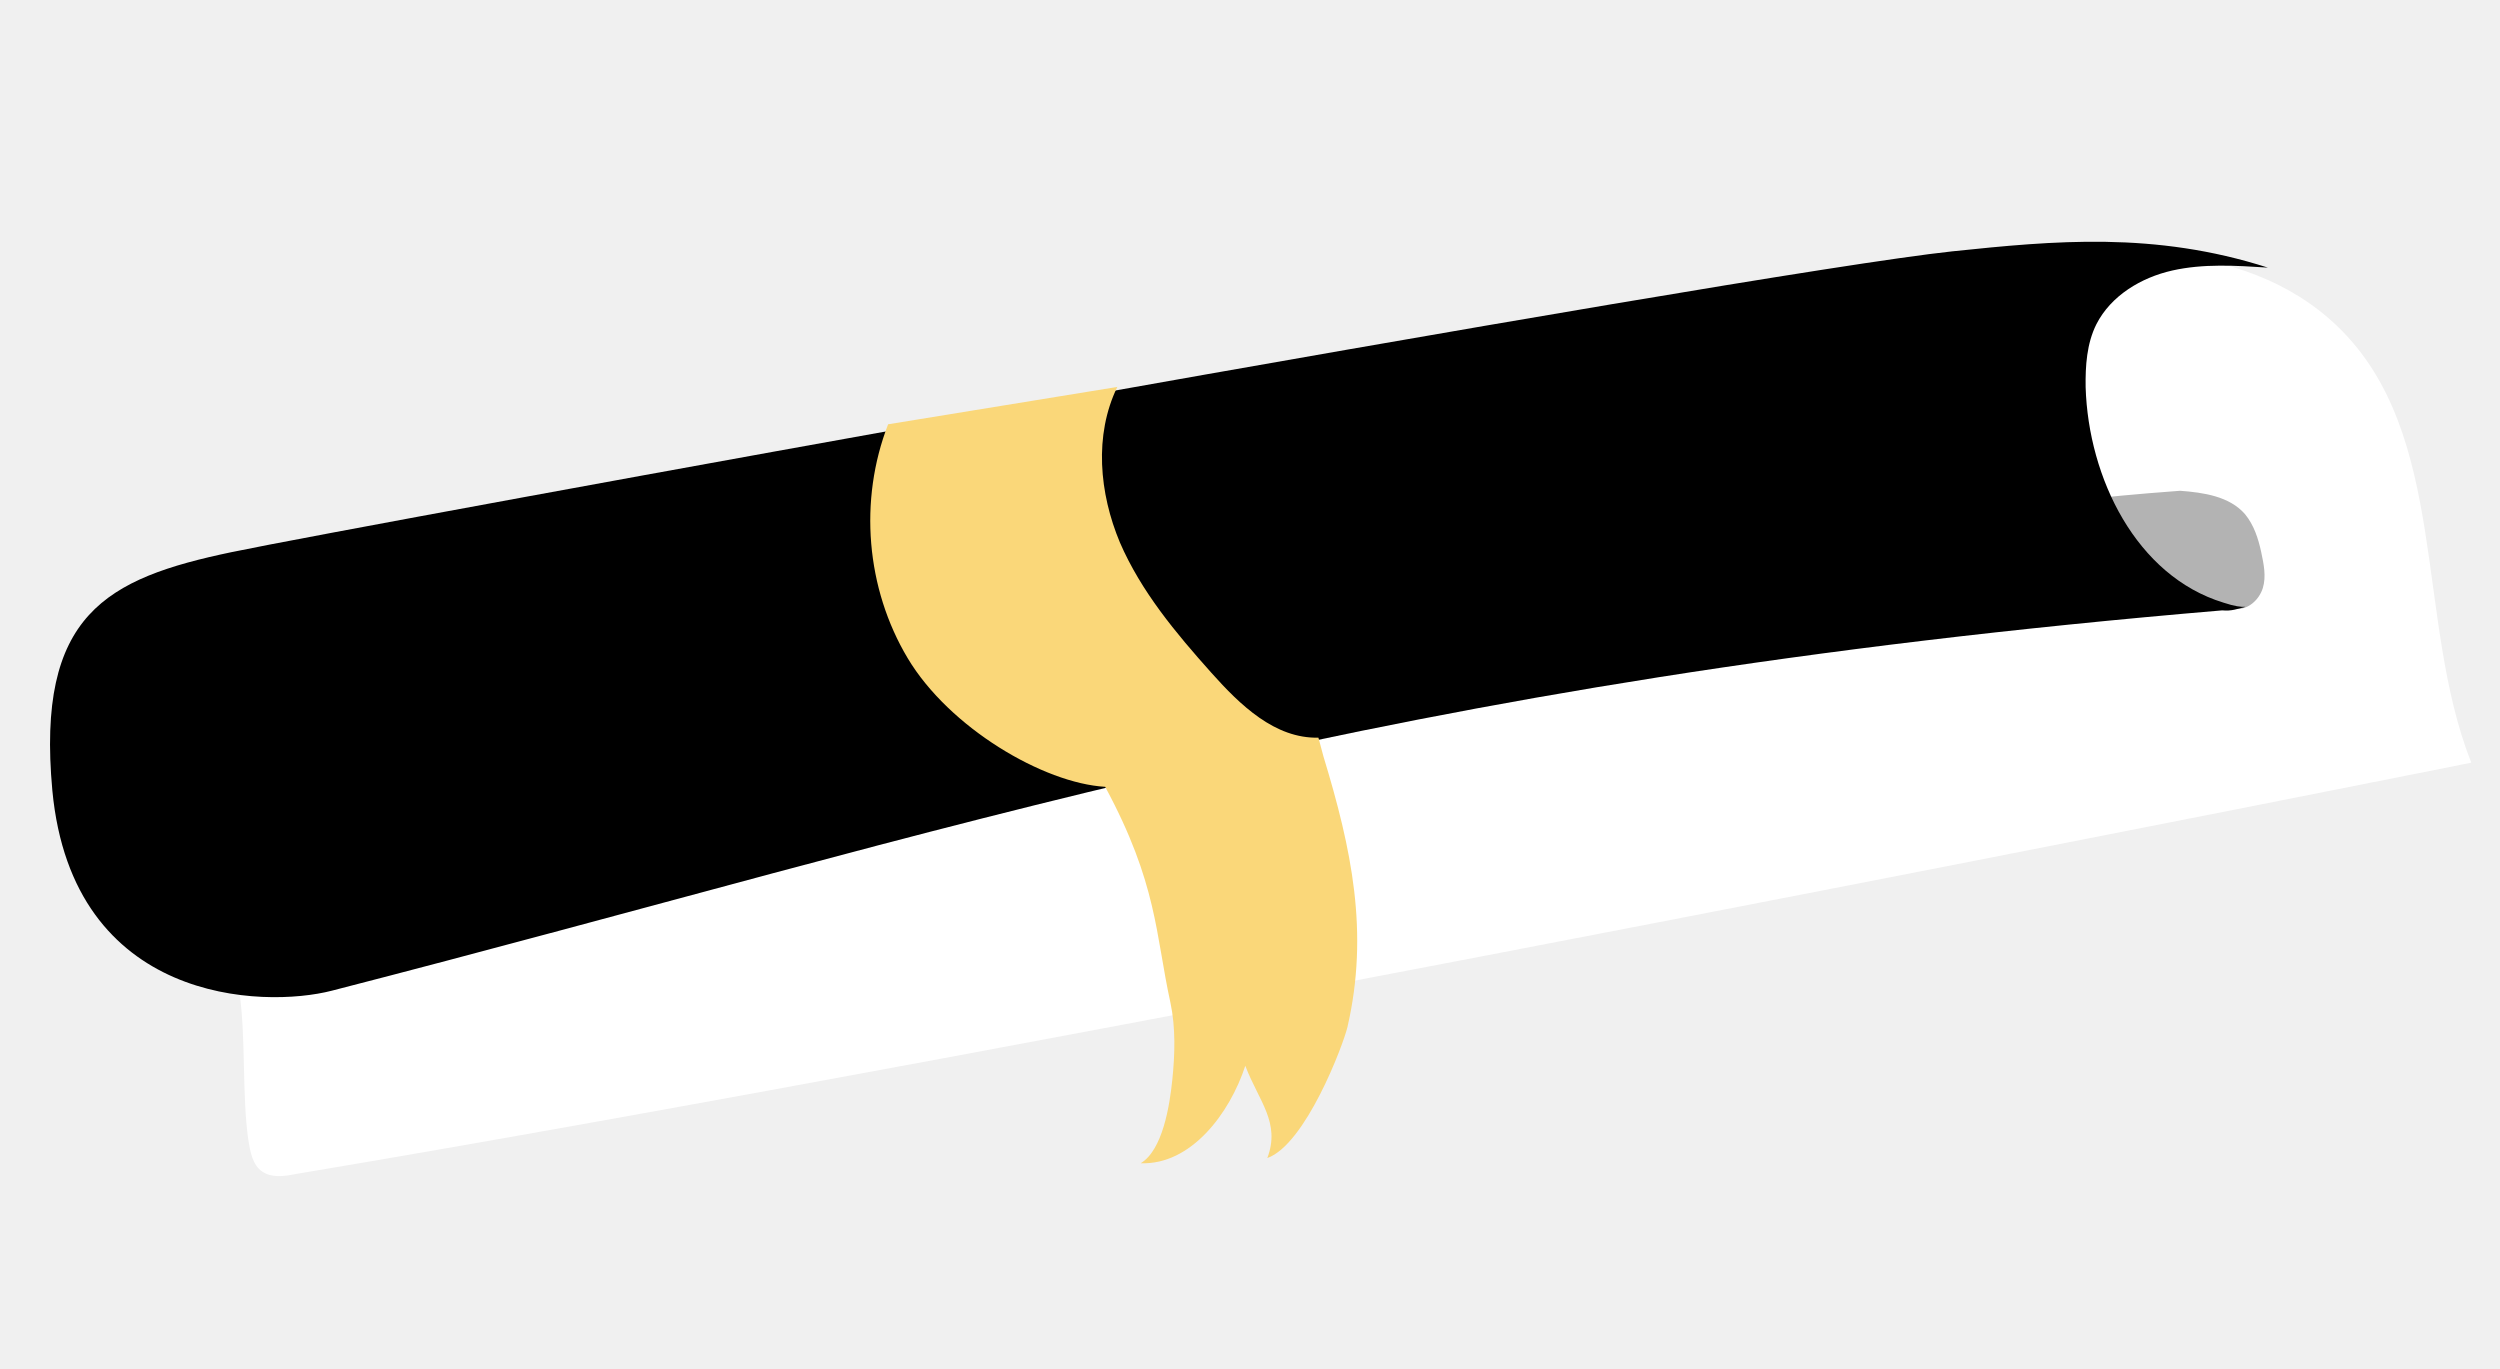
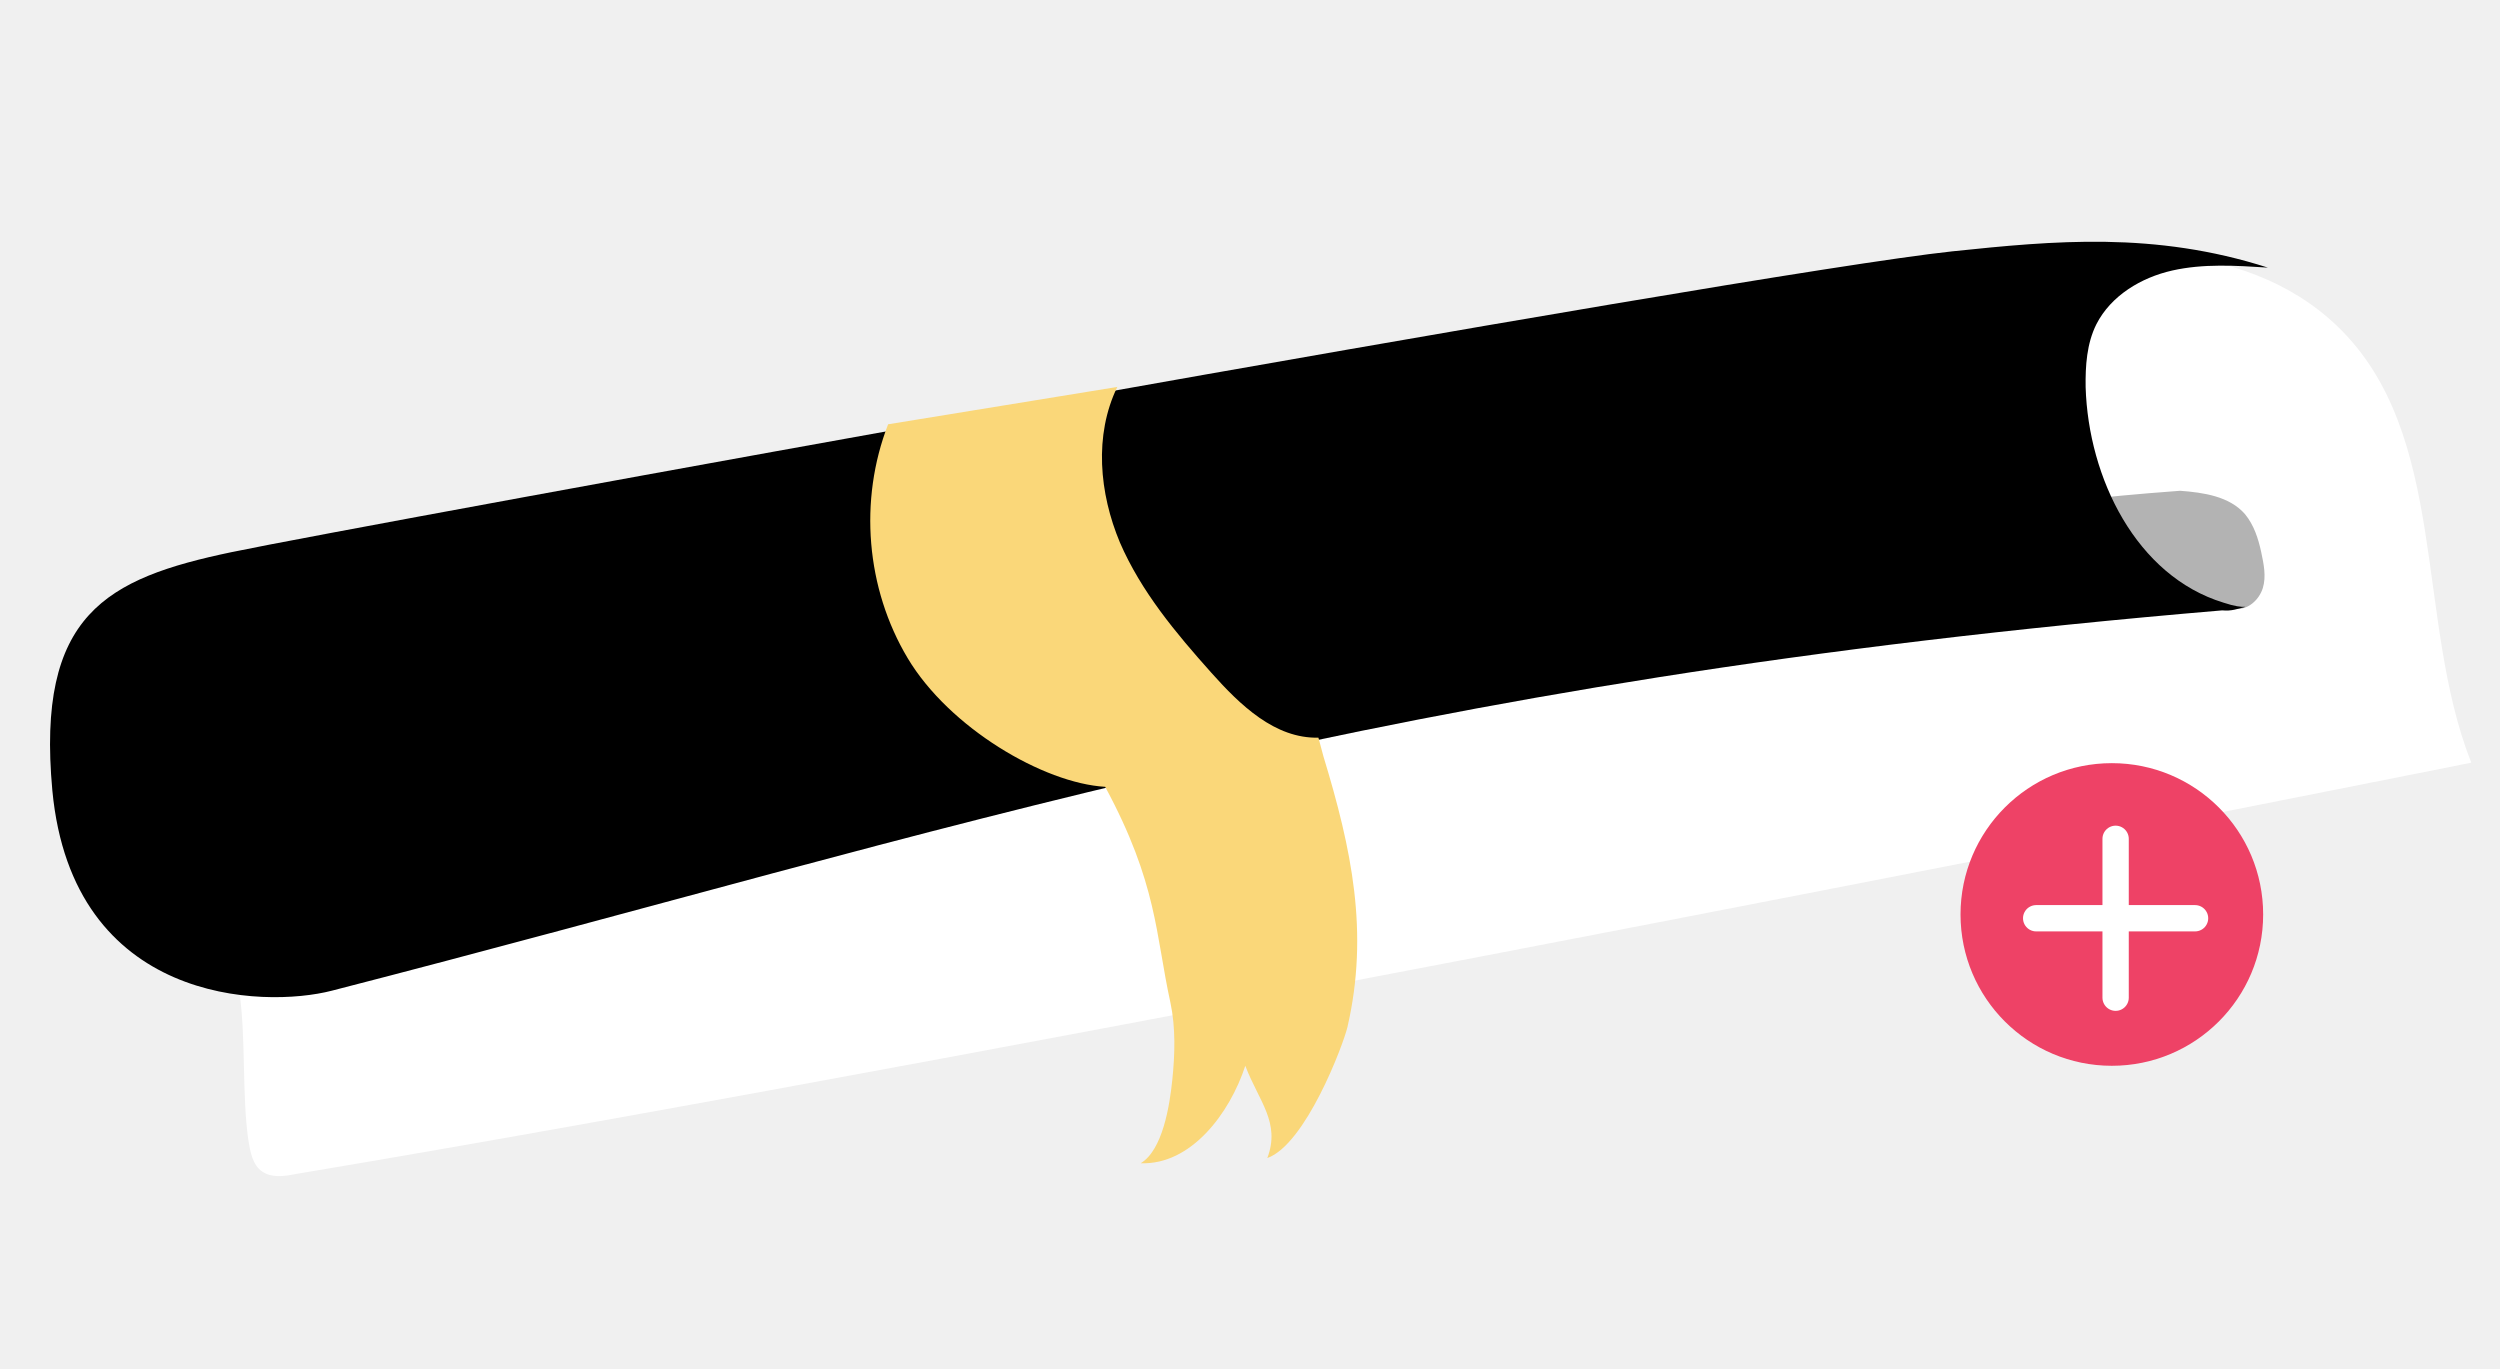
<svg xmlns="http://www.w3.org/2000/svg" width="190" height="104" viewBox="0 0 190 104" fill="none">
  <path d="M163.017 41.669C161.026 39.208 159.855 36.173 159.078 33.082C158.58 31.033 158.187 28.804 158.877 26.792C159.647 24.505 161.697 22.789 163.901 21.843C166.153 20.884 168.67 19.956 171.732 21.064C169.383 20.323 167.231 19.936 164.772 19.935" fill="#6A32EF" />
  <path d="M18.212 75.546C18.68 78.821 18.398 83.312 18.866 86.587C19.012 87.512 19.182 88.532 19.933 89.041C20.624 89.516 21.57 89.415 22.442 89.231C77.924 79.948 187.816 57.962 187.816 57.962C183.507 47.039 186.142 32.985 177.652 24.806C170.342 17.782 158.686 18.622 148.562 20.015C104.774 26.115 61.188 33.734 17.865 42.906C14.087 43.715 10.131 44.623 7.425 47.328C2.283 52.41 4.491 60.649 6.534 67.511C7.229 69.913 9.987 72.371 12.222 73.447C15.592 75.132 15.864 74.044 19.791 73.601C32.481 72.23 45.503 71.329 57.818 67.979" fill="white" />
  <path d="M169.933 46.26C170.834 46.374 171.698 45.584 171.972 44.699C172.247 43.813 172.041 42.853 171.848 41.941C171.629 40.934 171.302 39.905 170.619 39.073C169.435 37.715 167.465 37.432 165.688 37.299C165.688 37.299 161.268 37.62 159.389 37.87L161.19 44.594" fill="#B3B3B3" />
  <path d="M168.89 46.388C104.694 51.815 72.877 63.03 25.211 75.295C20.038 76.63 5.511 76.311 3.978 60.076C2.75 46.703 8.058 43.961 17.61 41.96C27.162 39.959 132.288 20.823 148.367 19.103C156.138 18.29 163.73 17.575 172.357 20.338C169.908 20.182 167.46 20.026 165.093 20.559C162.727 21.092 160.432 22.468 159.325 24.642C158.591 26.107 158.484 27.811 158.508 29.428C158.717 36.325 162.352 43.775 168.99 45.803C169.833 46.084 170.362 46.146 170.661 46.116C170.04 46.283 169.575 46.458 168.89 46.388Z" fill="black" />
  <path d="M100.2 56.064C96.892 56.139 94.264 53.595 92.07 51.138C89.363 48.108 86.726 44.957 85.113 41.228C83.547 37.487 83.134 33.081 84.915 29.406L67.497 32.246C65.255 38.023 65.821 44.723 68.981 50.017C72.141 55.311 79.314 59.529 83.994 59.798C87.964 67.158 87.816 71.004 88.948 76.182C89.36 78.101 89.294 80.149 89.094 82.08C88.895 84.011 88.369 87.4 86.693 88.407C90.52 88.549 93.461 84.615 94.643 80.999C95.678 83.716 97.332 85.303 96.317 88.011C99.215 86.981 102.067 79.467 102.406 78.056C104.063 70.863 102.723 64.523 100.581 57.485L100.2 56.064Z" fill="#FAD779" />
+   <circle cx="160.5" cy="69.5" r="11.5" fill="#EE4266" />
+   <path d="M160.787 63.75V75.825" stroke="white" stroke-width="2" stroke-linecap="round" />
+   <path d="M166.824 69.787L154.749 69.787" stroke="white" stroke-width="2" stroke-linecap="round" />
</svg>
